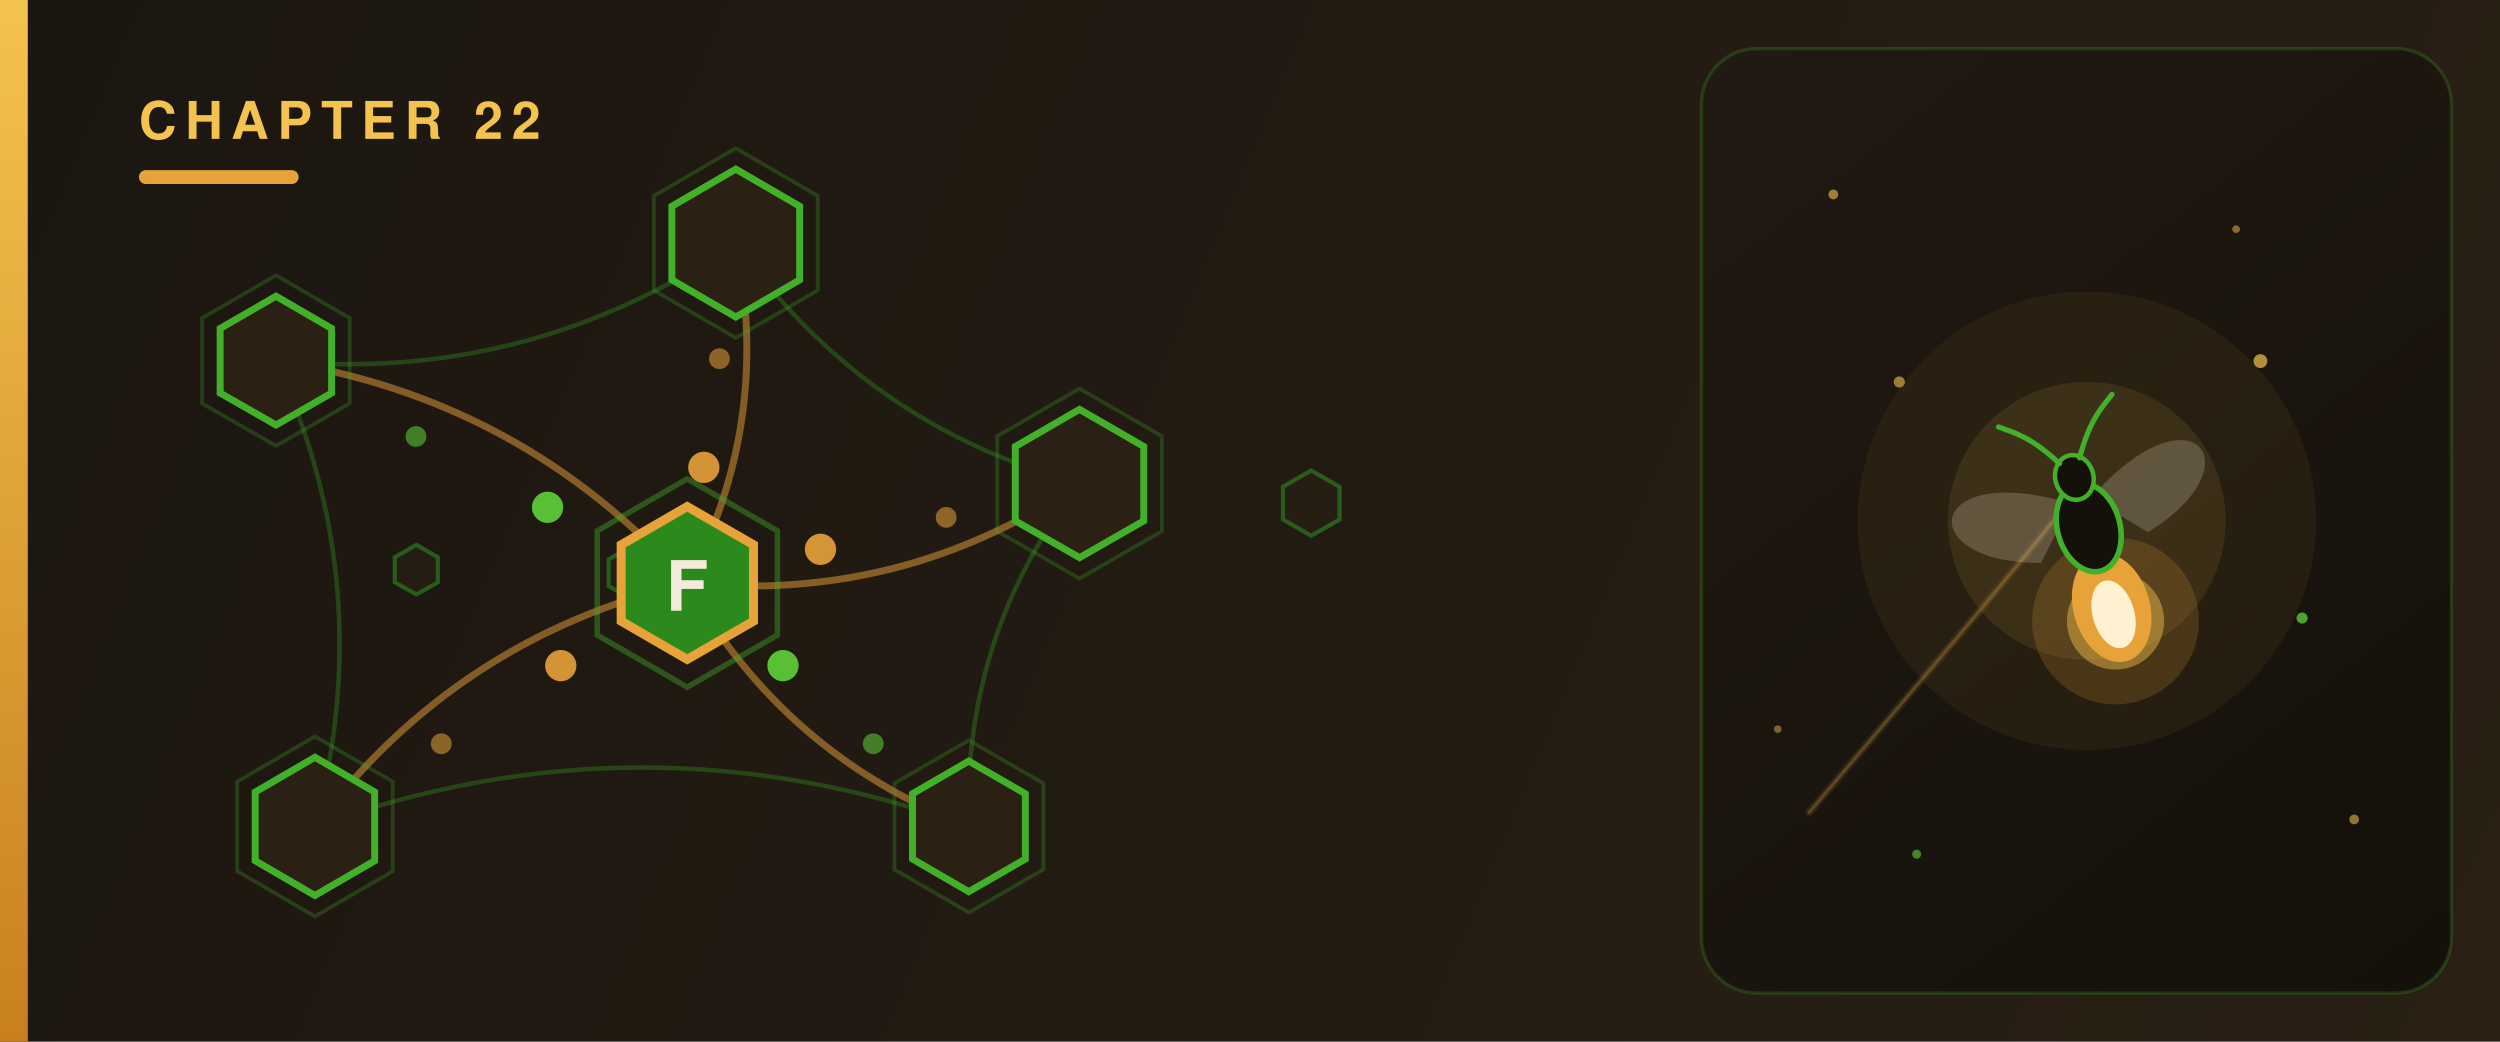
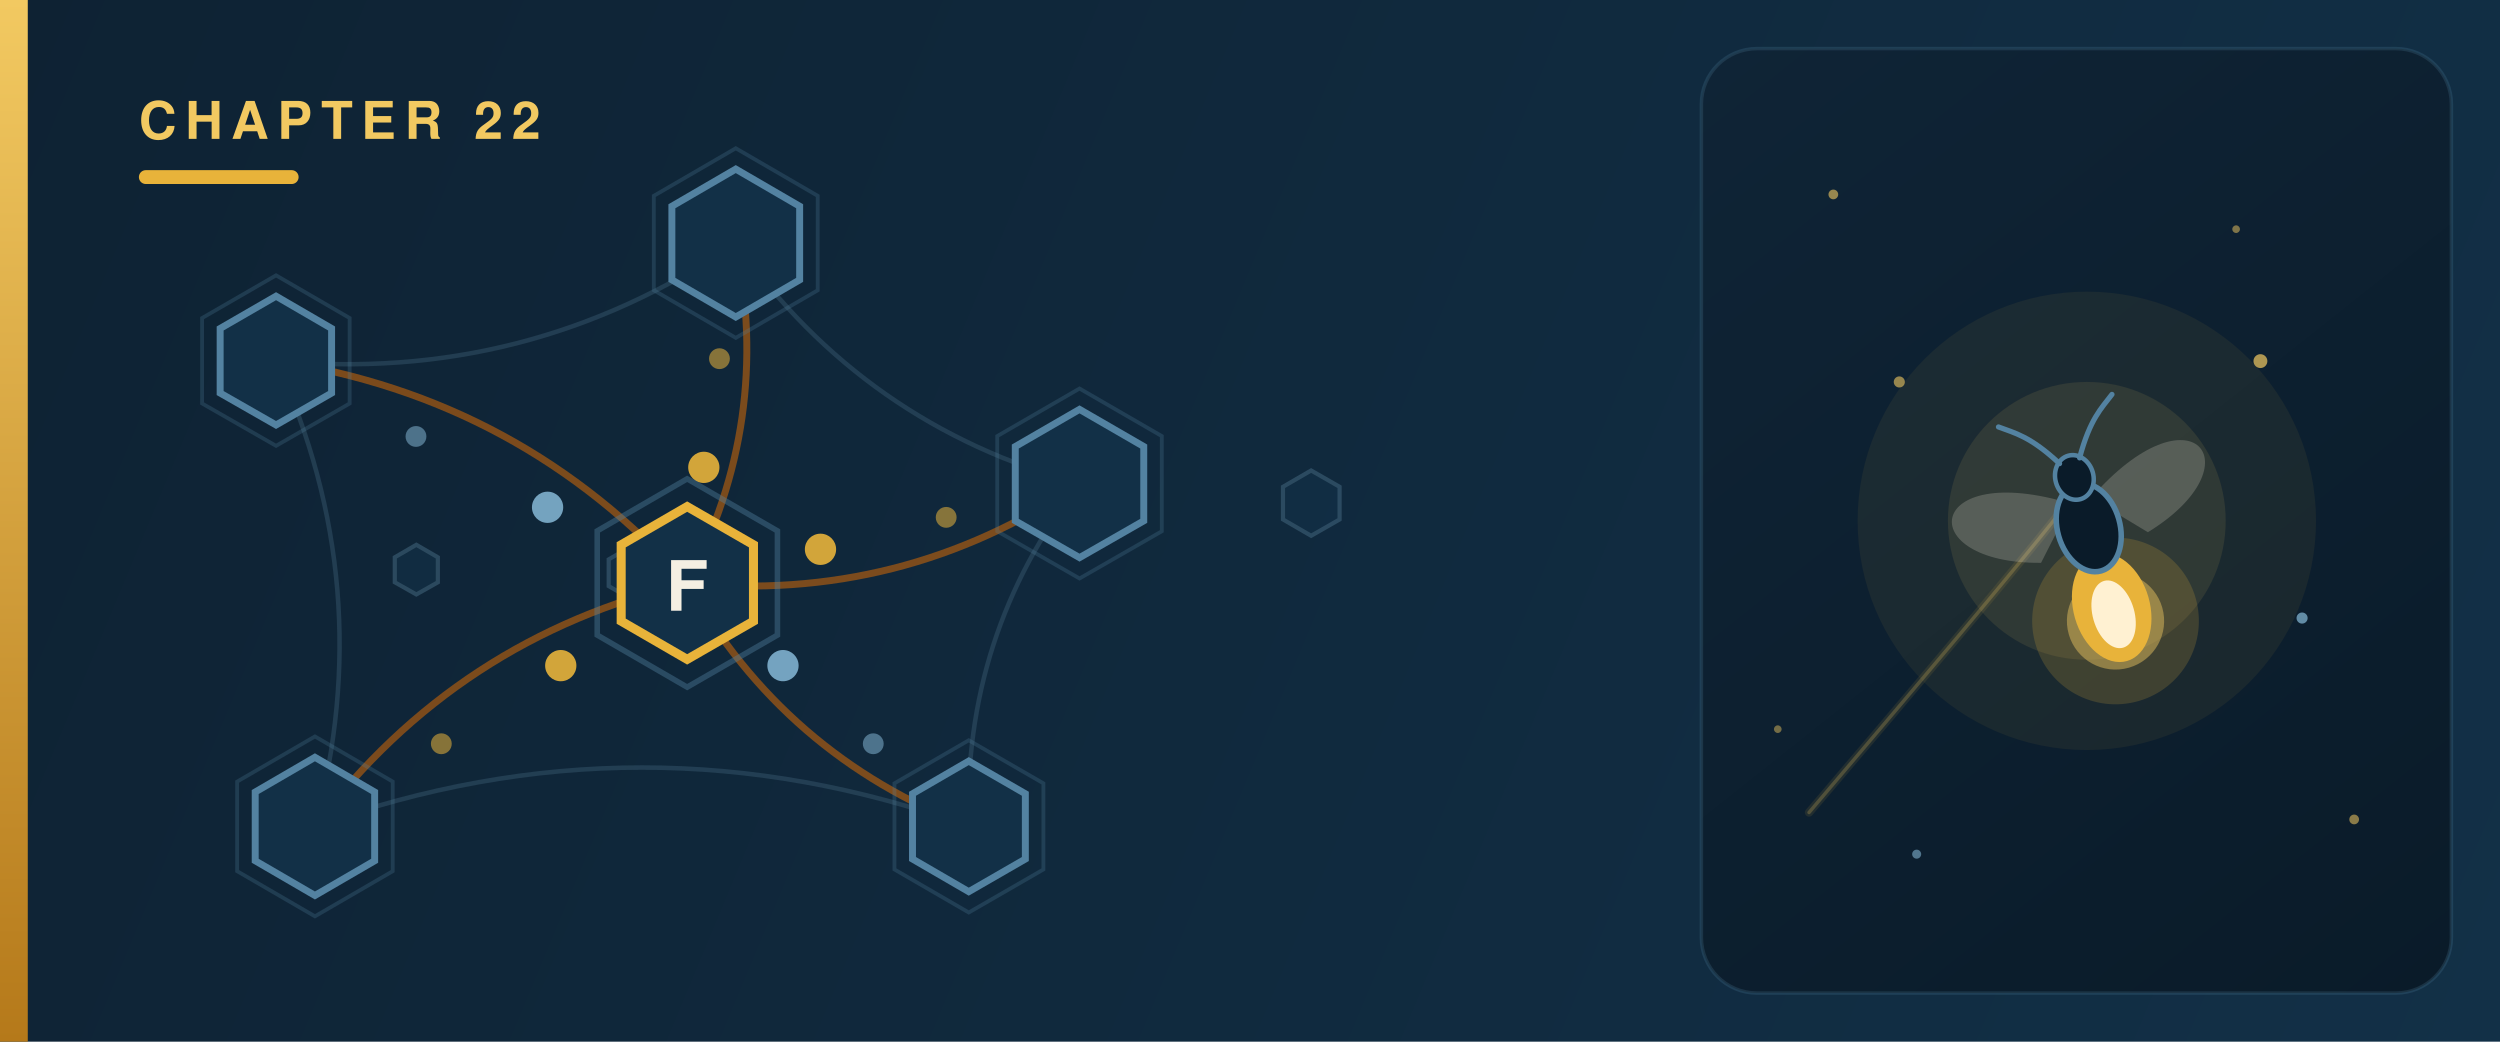
<svg xmlns="http://www.w3.org/2000/svg" viewBox="0 0 720 300" role="img" aria-label="Firefly for Java by Example — opener for chapter 22" font-family="Avenir Next,Avenir,Helvetica Neue,Helvetica,Arial,sans-serif">
  <defs>
    <linearGradient id="fld" x1="0" y1="0" x2="720" y2="300" gradientUnits="userSpaceOnUse">
-       <stop offset="0" stop-color="#1B1610" />
-       <stop offset="1" stop-color="#2A2014" />
+       <stop offset="0" stop-color="#0E2233" />
+       <stop offset="1" stop-color="#123047" />
    </linearGradient>
    <linearGradient id="pnl" x1="490" y1="14" x2="706" y2="286" gradientUnits="userSpaceOnUse">
-       <stop offset="0" stop-color="#211A12" />
-       <stop offset="1" stop-color="#14100A" />
+       <stop offset="0" stop-color="#0F2436" />
+       <stop offset="1" stop-color="#0A1B29" />
    </linearGradient>
    <linearGradient id="grh" x1="0" y1="0" x2="0" y2="300" gradientUnits="userSpaceOnUse">
-       <stop offset="0" stop-color="#f4c24e" />
-       <stop offset="1" stop-color="#c8801f" />
+       <stop offset="0" stop-color="#F2C961" />
+       <stop offset="1" stop-color="#B5791A" />
    </linearGradient>
  </defs>
  <rect width="720" height="300" fill="url(#fld)" />
  <rect x="0" y="0" width="8" height="300" fill="url(#grh)" />
  <rect x="490" y="14" width="216" height="272" rx="16" fill="url(#pnl)" />
-   <rect x="490" y="14" width="216" height="272" rx="16" fill="none" stroke="#43b02a" stroke-width="1" opacity="0.22" />
-   <g fill="#f4c24e">
+   <rect x="490" y="14" width="216" height="272" rx="16" fill="none" stroke="#5382A1" stroke-width="1" opacity="0.22" />
+   <g fill="#F2C961">
    <circle cx="528" cy="56" r="1.4" opacity="0.6" />
    <circle cx="678" cy="236" r="1.4" opacity="0.55" />
    <circle cx="644" cy="66" r="1.1" opacity="0.5" />
    <circle cx="512" cy="210" r="1.1" opacity="0.45" />
  </g>
-   <circle cx="552" cy="246" r="1.3" fill="#5fd13a" opacity="0.6" />
-   <text x="40" y="40" fill="#f4c24e" font-size="15" font-weight="800" letter-spacing="2.5">CHAPTER 22</text>
-   <rect x="40" y="49" width="46" height="4" rx="2" fill="#e8a23a" />
-   <polygon points="126.1,167.7 119.9,171.2 113.7,167.7 113.7,160.5 119.9,156.9 126.1,160.5" fill="#2A2014" stroke="#2c8a1c" stroke-width="1.2" opacity="0.6" />
-   <polygon points="188.6,168.8 181.9,172.6 175.3,168.8 175.3,161.1 181.9,157.3 188.6,161.1" fill="#2A2014" stroke="#2c8a1c" stroke-width="1.2" opacity="0.6" />
-   <polygon points="385.8,149.6 377.6,154.3 369.5,149.6 369.5,140.2 377.6,135.5 385.8,140.2" fill="#2A2014" stroke="#2c8a1c" stroke-width="1.2" opacity="0.6" />
-   <g fill="none" stroke="#e8a23a" stroke-width="2" opacity="0.50">
+   <circle cx="552" cy="246" r="1.3" fill="#7FB0CE" opacity="0.6" />
+   <text x="40" y="40" fill="#F2C961" font-size="15" font-weight="800" letter-spacing="2.5">CHAPTER 22</text>
+   <rect x="40" y="49" width="46" height="4" rx="2" fill="#E8B33A" />
+   <polygon points="126.1,167.7 119.9,171.2 113.7,167.7 113.7,160.5 119.9,156.9 126.1,160.5" fill="#123047" stroke="#3E6178" stroke-width="1.2" opacity="0.6" />
+   <polygon points="188.6,168.8 181.9,172.6 175.3,168.8 175.3,161.1 181.9,157.3 188.6,161.1" fill="#123047" stroke="#3E6178" stroke-width="1.2" opacity="0.6" />
+   <polygon points="385.8,149.6 377.6,154.3 369.5,149.6 369.5,140.2 377.6,135.5 385.8,140.2" fill="#123047" stroke="#3E6178" stroke-width="1.2" opacity="0.6" />
+   <g fill="none" stroke="#E76F00" stroke-width="2" opacity="0.50">
    <path d="M197.9,167.9 Q259.6,173.9 310.9,139.3" />
    <path d="M197.9,167.9 Q225.9,217.6 279.0,238.0" />
    <path d="M197.9,167.9 Q131.7,183.6 90.7,238.0" />
    <path d="M197.9,167.9 Q150.2,114.6 79.5,103.9" />
    <path d="M197.9,167.9 Q222.5,121.5 211.9,70.0" />
  </g>
-   <g fill="none" stroke="#2c8a1c" stroke-width="1.3" opacity="0.4">
+   <g fill="none" stroke="#3E6178" stroke-width="1.3" opacity="0.4">
    <path d="M310.9,139.3 Q277.2,182.9 279.0,238.0" />
    <path d="M279.0,238.0 Q184.9,204.1 90.7,238.0" />
    <path d="M90.7,238.0 Q109.2,168.9 79.5,103.9" />
    <path d="M79.5,103.9 Q151.8,110.8 211.9,70.0" />
    <path d="M211.9,70.0 Q248.9,122.5 310.9,139.3" />
  </g>
-   <circle cx="236.3" cy="158.2" r="4.5" fill="#e8a23a" opacity="0.9" />
-   <circle cx="272.5" cy="149.0" r="3.0" fill="#e8a23a" opacity="0.55" />
-   <circle cx="225.5" cy="191.7" r="4.5" fill="#5fd13a" opacity="0.9" />
-   <circle cx="251.5" cy="214.2" r="3.0" fill="#5fd13a" opacity="0.55" />
-   <circle cx="161.5" cy="191.7" r="4.5" fill="#e8a23a" opacity="0.9" />
-   <circle cx="127.1" cy="214.2" r="3.0" fill="#e8a23a" opacity="0.55" />
-   <circle cx="157.7" cy="146.1" r="4.5" fill="#5fd13a" opacity="0.9" />
-   <circle cx="119.8" cy="125.7" r="3.0" fill="#5fd13a" opacity="0.55" />
-   <circle cx="202.7" cy="134.6" r="4.5" fill="#e8a23a" opacity="0.9" />
-   <circle cx="207.2" cy="103.3" r="3.0" fill="#e8a23a" opacity="0.55" />
-   <polygon points="334.6,153.0 310.9,166.6 287.2,153.0 287.2,125.6 310.9,111.9 334.6,125.6" fill="none" stroke="#43b02a" stroke-width="1.1" opacity="0.25" />
-   <polygon points="329.4,150.0 310.9,160.6 292.4,150.0 292.4,128.6 310.9,117.9 329.4,128.6" fill="#2A2014" stroke="#43b02a" stroke-width="2.0" />
-   <polygon points="300.5,250.4 279.0,262.8 257.6,250.4 257.6,225.6 279.0,213.2 300.5,225.6" fill="none" stroke="#43b02a" stroke-width="1.1" opacity="0.25" />
-   <polygon points="295.3,247.4 279.0,256.8 262.8,247.4 262.8,228.6 279.0,219.2 295.3,228.6" fill="#2A2014" stroke="#43b02a" stroke-width="2.0" />
-   <polygon points="113.1,250.9 90.7,263.9 68.3,250.9 68.3,225.1 90.7,212.1 113.1,225.1" fill="none" stroke="#43b02a" stroke-width="1.1" opacity="0.25" />
-   <polygon points="107.9,247.9 90.7,257.9 73.5,247.9 73.5,228.1 90.7,218.1 107.9,228.1" fill="#2A2014" stroke="#43b02a" stroke-width="2.0" />
-   <polygon points="100.7,116.2 79.5,128.4 58.2,116.2 58.2,91.6 79.5,79.3 100.7,91.6" fill="none" stroke="#43b02a" stroke-width="1.1" opacity="0.25" />
-   <polygon points="95.5,113.2 79.5,122.4 63.4,113.2 63.4,94.6 79.5,85.3 95.5,94.6" fill="#2A2014" stroke="#43b02a" stroke-width="2.0" />
-   <polygon points="235.5,83.6 211.9,97.3 188.3,83.6 188.3,56.4 211.9,42.7 235.5,56.4" fill="none" stroke="#43b02a" stroke-width="1.1" opacity="0.25" />
-   <polygon points="230.3,80.6 211.9,91.3 193.5,80.6 193.5,59.4 211.9,48.7 230.3,59.4" fill="#2A2014" stroke="#43b02a" stroke-width="2.0" />
-   <polygon points="223.9,182.9 197.9,197.9 172.0,182.9 172.0,152.9 197.9,137.9 223.9,152.9" fill="none" stroke="#43b02a" stroke-width="1.6" opacity="0.4" />
-   <polygon points="217.0,178.9 197.9,189.9 178.9,178.9 178.9,156.9 197.9,145.9 217.0,156.9" fill="#2c8a1c" stroke="#e8a23a" stroke-width="2.6" />
-   <text x="197.9" y="168.9" text-anchor="middle" dominant-baseline="middle" fill="#f3ecdd" font-size="20" font-weight="800" letter-spacing="-1">F</text>
+   <circle cx="236.3" cy="158.2" r="4.5" fill="#E8B33A" opacity="0.9" />
+   <circle cx="272.5" cy="149.0" r="3.0" fill="#E8B33A" opacity="0.55" />
+   <circle cx="225.5" cy="191.7" r="4.5" fill="#7FB0CE" opacity="0.9" />
+   <circle cx="251.5" cy="214.2" r="3.0" fill="#7FB0CE" opacity="0.55" />
+   <circle cx="161.5" cy="191.7" r="4.5" fill="#E8B33A" opacity="0.9" />
+   <circle cx="127.1" cy="214.2" r="3.0" fill="#E8B33A" opacity="0.55" />
+   <circle cx="157.7" cy="146.1" r="4.5" fill="#7FB0CE" opacity="0.9" />
+   <circle cx="119.8" cy="125.7" r="3.0" fill="#7FB0CE" opacity="0.55" />
+   <circle cx="202.7" cy="134.6" r="4.5" fill="#E8B33A" opacity="0.9" />
+   <circle cx="207.2" cy="103.3" r="3.0" fill="#E8B33A" opacity="0.55" />
+   <polygon points="334.6,153.0 310.9,166.6 287.2,153.0 287.2,125.6 310.9,111.9 334.6,125.6" fill="none" stroke="#5382A1" stroke-width="1.1" opacity="0.25" />
+   <polygon points="329.4,150.0 310.9,160.6 292.4,150.0 292.4,128.6 310.9,117.9 329.4,128.6" fill="#123047" stroke="#5382A1" stroke-width="2.0" />
+   <polygon points="300.5,250.4 279.0,262.8 257.6,250.4 257.6,225.6 279.0,213.2 300.5,225.6" fill="none" stroke="#5382A1" stroke-width="1.1" opacity="0.25" />
+   <polygon points="295.3,247.4 279.0,256.8 262.8,247.4 262.8,228.6 279.0,219.2 295.3,228.6" fill="#123047" stroke="#5382A1" stroke-width="2.0" />
+   <polygon points="113.1,250.9 90.7,263.9 68.3,250.9 68.3,225.1 90.7,212.1 113.1,225.1" fill="none" stroke="#5382A1" stroke-width="1.1" opacity="0.25" />
+   <polygon points="107.9,247.9 90.7,257.9 73.5,247.9 73.5,228.1 90.7,218.1 107.9,228.1" fill="#123047" stroke="#5382A1" stroke-width="2.0" />
+   <polygon points="100.7,116.2 79.5,128.4 58.2,116.2 58.2,91.6 79.5,79.3 100.7,91.6" fill="none" stroke="#5382A1" stroke-width="1.1" opacity="0.25" />
+   <polygon points="95.5,113.2 79.5,122.4 63.4,113.2 63.4,94.6 79.5,85.3 95.5,94.6" fill="#123047" stroke="#5382A1" stroke-width="2.0" />
+   <polygon points="235.5,83.6 211.9,97.3 188.3,83.6 188.3,56.4 211.9,42.7 235.5,56.4" fill="none" stroke="#5382A1" stroke-width="1.1" opacity="0.25" />
+   <polygon points="230.3,80.6 211.9,91.3 193.5,80.6 193.5,59.4 211.9,48.7 230.3,59.4" fill="#123047" stroke="#5382A1" stroke-width="2.0" />
+   <polygon points="223.9,182.9 197.9,197.9 172.0,182.9 172.0,152.9 197.9,137.9 223.9,152.9" fill="none" stroke="#5382A1" stroke-width="1.6" opacity="0.4" />
+   <polygon points="217.0,178.9 197.9,189.9 178.9,178.9 178.9,156.9 197.9,145.9 217.0,156.9" fill="#123047" stroke="#E8B33A" stroke-width="2.6" />
+   <text x="197.9" y="168.9" text-anchor="middle" dominant-baseline="middle" fill="#F5EFE2" font-size="20" font-weight="800" letter-spacing="-1">F</text>
  <g transform="translate(601,150)">
-     <circle r="66" fill="#e8a23a" opacity="0.07" />
-     <circle r="40" fill="#f4c24e" opacity="0.10" />
-     <path d="M-80,84 C-46,44 -24,18 -8,-2" fill="none" stroke="#e8a23a" stroke-width="2.4" opacity="0.10" stroke-linecap="round" />
-     <path d="M-80,84 C-46,44 -24,18 -8,-2" fill="none" stroke="#f4c24e" stroke-width="1" opacity="0.22" stroke-linecap="round" />
+     <circle r="66" fill="#E8B33A" opacity="0.07" />
+     <circle r="40" fill="#F2C961" opacity="0.10" />
+     <path d="M-80,84 C-46,44 -24,18 -8,-2" fill="none" stroke="#E8B33A" stroke-width="2.4" opacity="0.10" stroke-linecap="round" />
+     <path d="M-80,84 C-46,44 -24,18 -8,-2" fill="none" stroke="#F2C961" stroke-width="1" opacity="0.22" stroke-linecap="round" />
    <g transform="rotate(-16)">
-       <circle cx="0" cy="30" r="24" fill="#e8a23a" opacity="0.18" />
-       <circle cx="0" cy="30" r="14" fill="#f4c24e" opacity="0.45" />
-       <path d="M-3,-6 C-40,-30 -52,-2 -16,8 Z" fill="#f3ecdd" opacity="0.20" />
-       <path d="M3,-6 C40,-30 52,-2 16,8 Z" fill="#f3ecdd" opacity="0.20" />
-       <ellipse cx="0" cy="26" rx="11" ry="16" fill="#e8a23a" />
+       <circle cx="0" cy="30" r="24" fill="#E8B33A" opacity="0.18" />
+       <circle cx="0" cy="30" r="14" fill="#F2C961" opacity="0.45" />
+       <path d="M-3,-6 C-40,-30 -52,-2 -16,8 Z" fill="#F5EFE2" opacity="0.20" />
+       <path d="M3,-6 C40,-30 52,-2 16,8 Z" fill="#F5EFE2" opacity="0.20" />
+       <ellipse cx="0" cy="26" rx="11" ry="16" fill="#E8B33A" />
      <ellipse cx="0" cy="28" rx="6" ry="10" fill="#fff1d2" />
-       <ellipse cx="0" cy="2" rx="9" ry="13" fill="#14100A" stroke="#43b02a" stroke-width="1.6" />
-       <ellipse cx="0" cy="-13" rx="5.5" ry="6.5" fill="#14100A" stroke="#43b02a" stroke-width="1.3" />
-       <path d="M-3,-18 C-9,-28 -13,-30 -17,-33" fill="none" stroke="#43b02a" stroke-width="1.5" stroke-linecap="round" />
-       <path d="M3,-18 C9,-28 13,-30 17,-33" fill="none" stroke="#43b02a" stroke-width="1.5" stroke-linecap="round" />
+       <ellipse cx="0" cy="2" rx="9" ry="13" fill="#0A1B29" stroke="#5382A1" stroke-width="1.6" />
+       <ellipse cx="0" cy="-13" rx="5.5" ry="6.5" fill="#0A1B29" stroke="#5382A1" stroke-width="1.3" />
+       <path d="M-3,-18 C-9,-28 -13,-30 -17,-33" fill="none" stroke="#5382A1" stroke-width="1.5" stroke-linecap="round" />
+       <path d="M3,-18 C9,-28 13,-30 17,-33" fill="none" stroke="#5382A1" stroke-width="1.5" stroke-linecap="round" />
    </g>
-     <circle cx="50" cy="-46" r="2" fill="#f4c24e" opacity="0.7" />
-     <circle cx="62" cy="28" r="1.6" fill="#5fd13a" opacity="0.75" />
-     <circle cx="-54" cy="-40" r="1.6" fill="#f4c24e" opacity="0.6" />
+     <circle cx="50" cy="-46" r="2" fill="#F2C961" opacity="0.7" />
+     <circle cx="62" cy="28" r="1.6" fill="#7FB0CE" opacity="0.75" />
+     <circle cx="-54" cy="-40" r="1.6" fill="#F2C961" opacity="0.6" />
  </g>
</svg>
